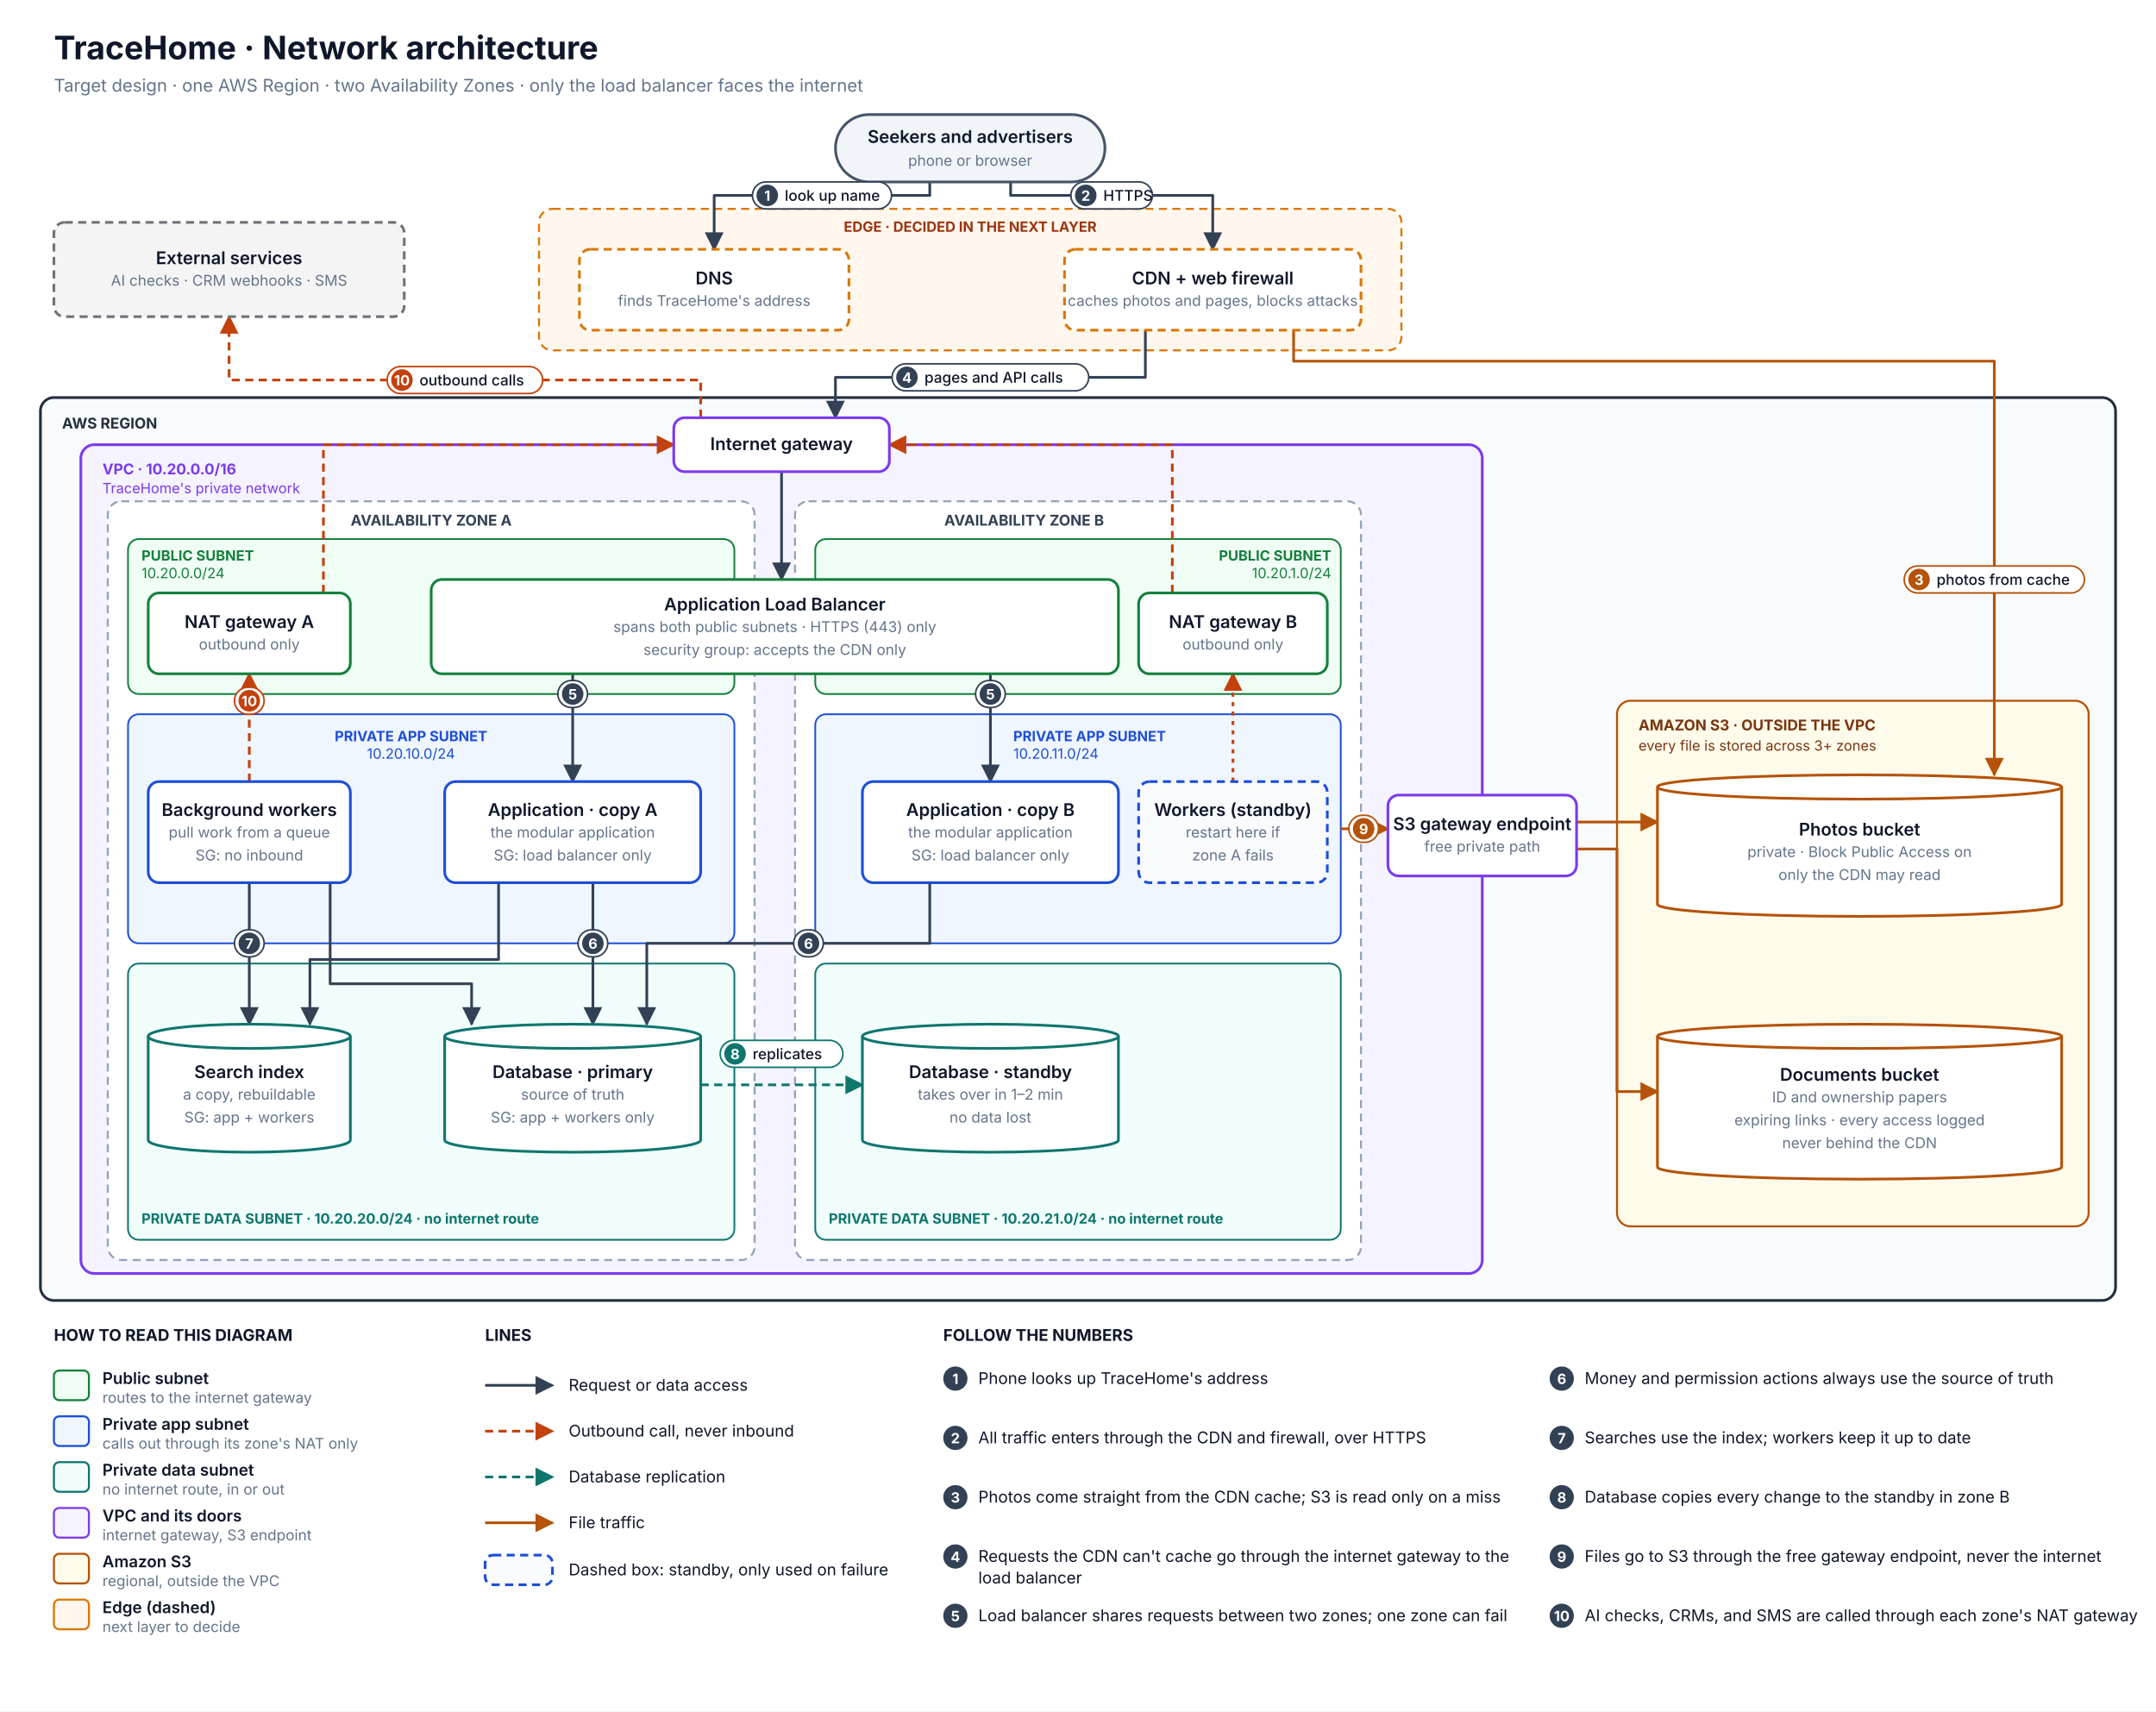
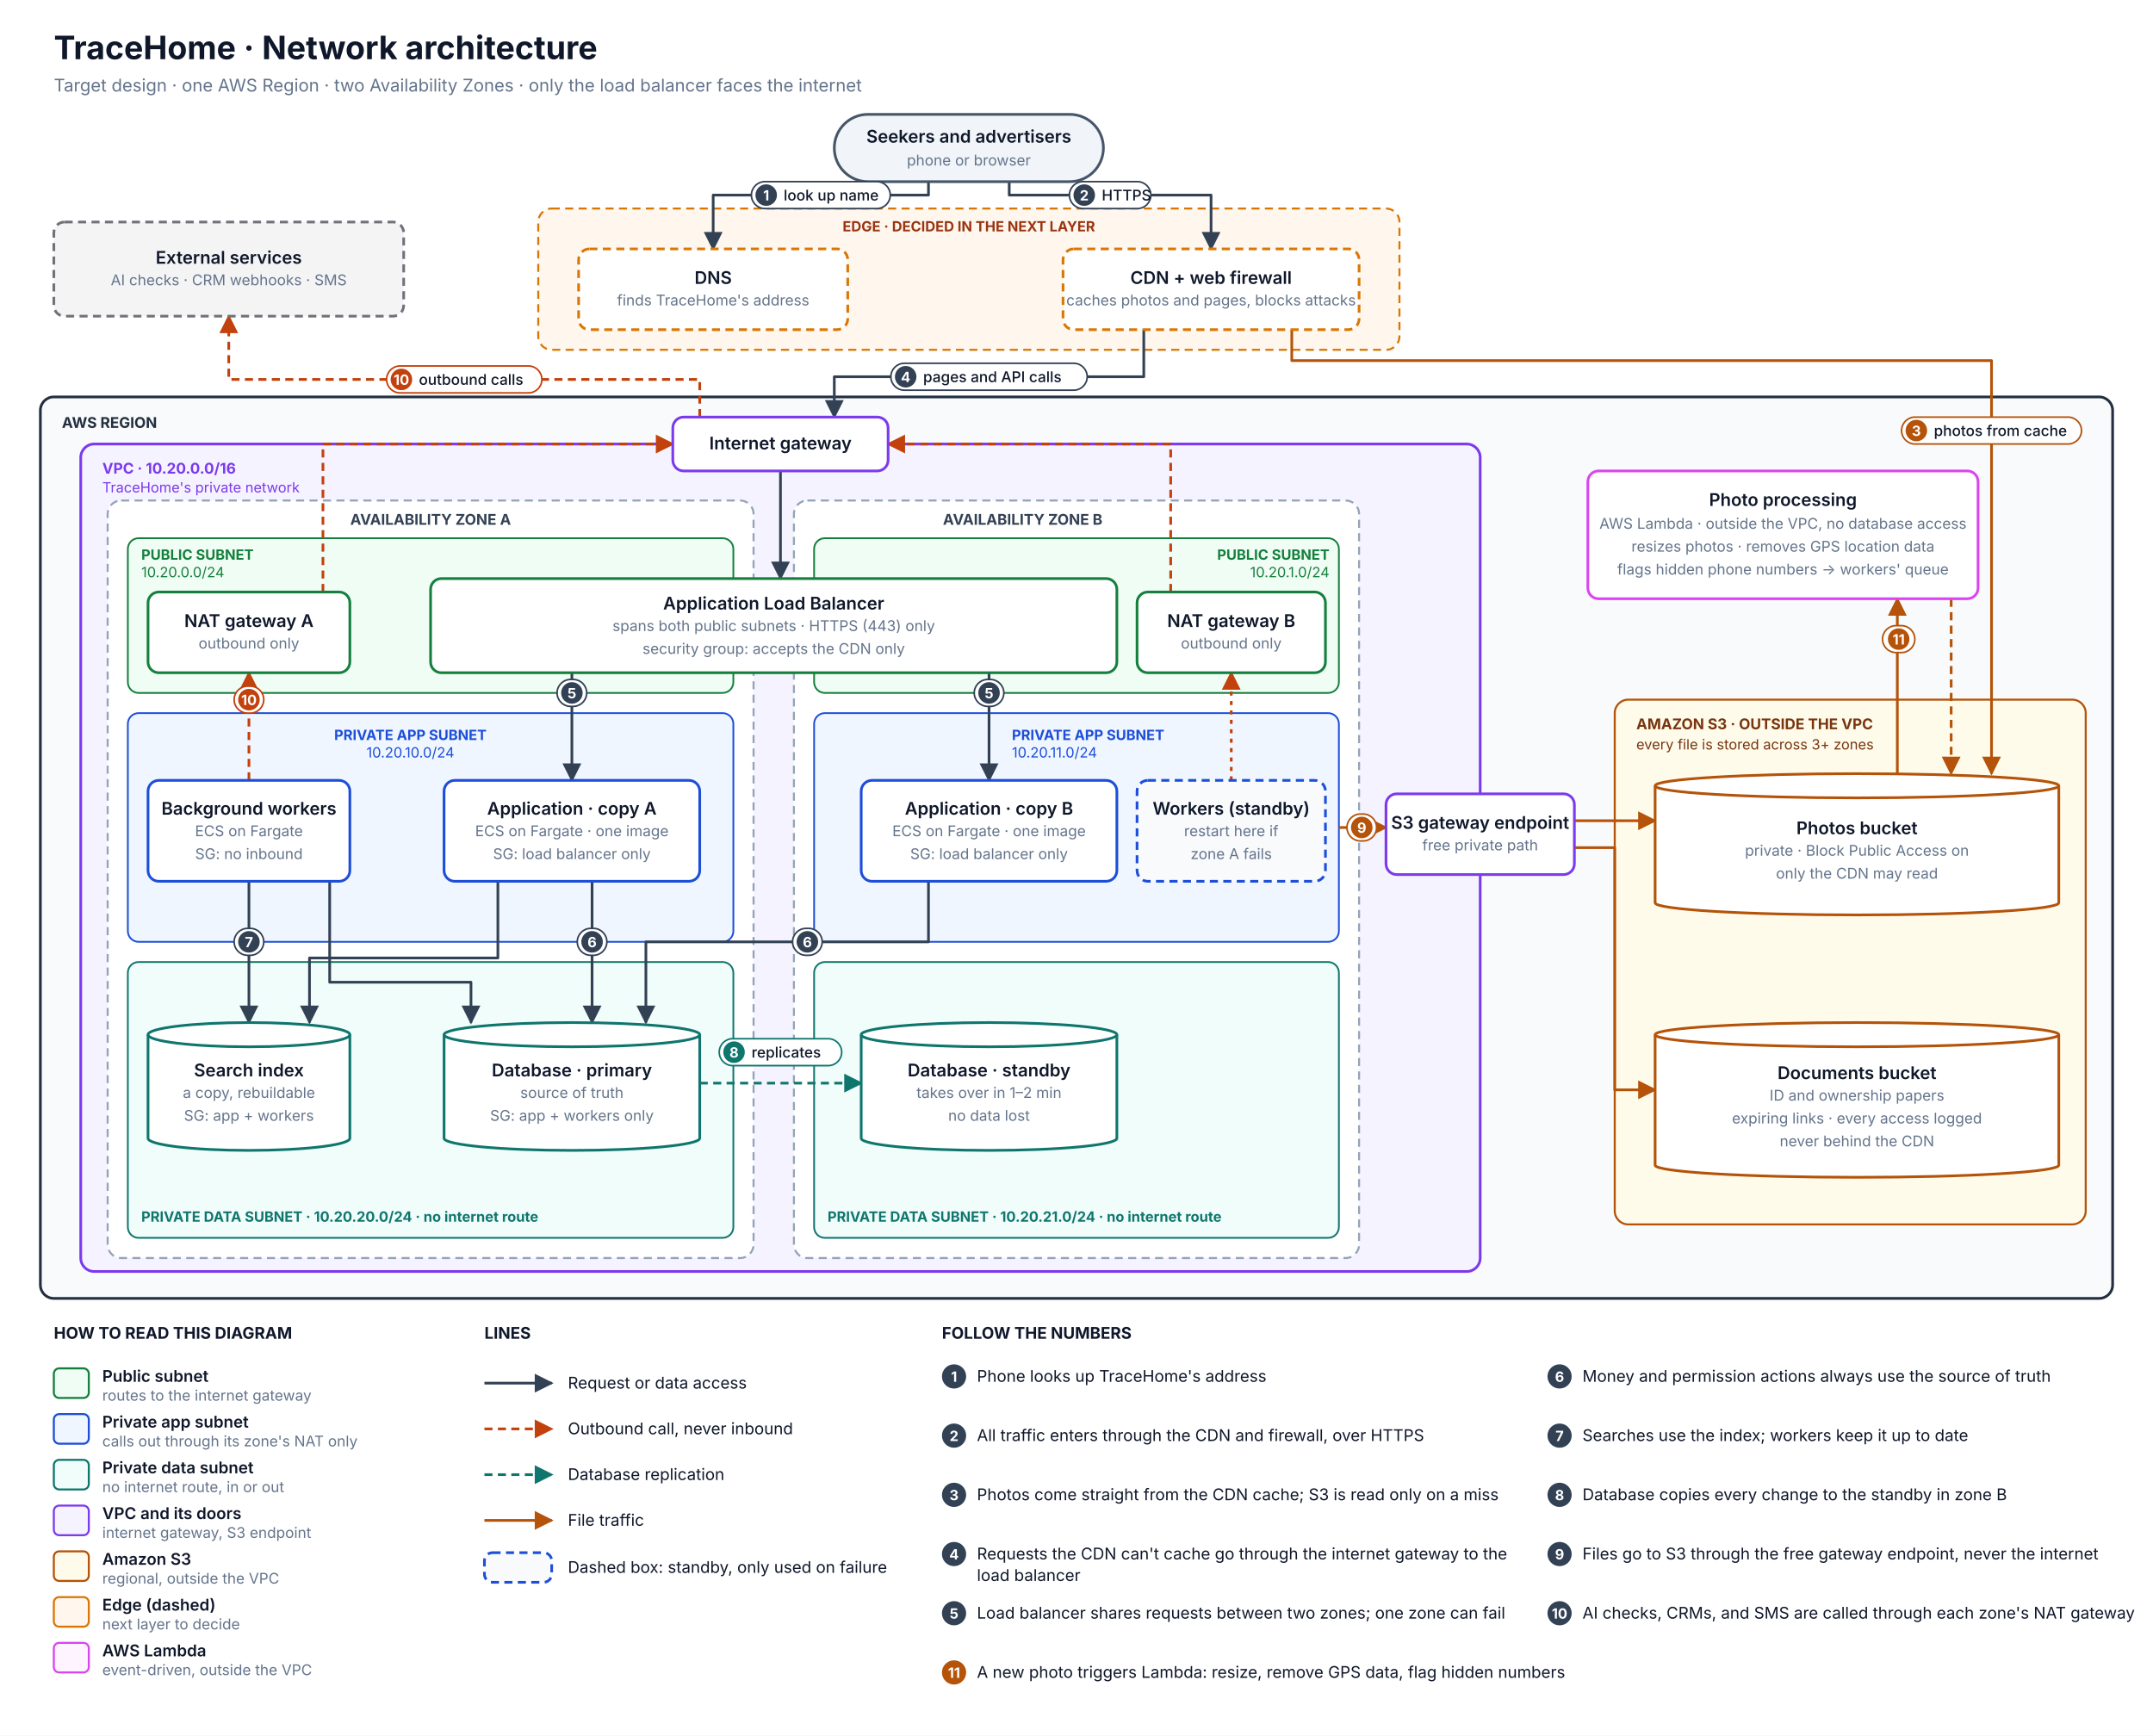
- <svg xmlns="http://www.w3.org/2000/svg" width="1600" height="1270" viewBox="0 0 1600 1270" font-family="Inter, 'Segoe UI', Helvetica, Arial, sans-serif">
+ <svg xmlns="http://www.w3.org/2000/svg" viewBox="0 0 1600 1290" font-family="Inter, 'Segoe UI', Helvetica, Arial, sans-serif" preserveAspectRatio="xMidYMin meet" style="display:block;margin:0 auto;max-width:1600px;width:100%">
  <defs>
    <marker id="m334155" viewBox="0 0 10 10" refX="9" refY="5" markerWidth="7" markerHeight="7" orient="auto-start-reverse">
      <path d="M0,0 L10,5 L0,10 z" fill="#334155" />
    </marker>
    <marker id="m0F766E" viewBox="0 0 10 10" refX="9" refY="5" markerWidth="7" markerHeight="7" orient="auto-start-reverse">
      <path d="M0,0 L10,5 L0,10 z" fill="#0F766E" />
    </marker>
    <marker id="mB45309" viewBox="0 0 10 10" refX="9" refY="5" markerWidth="7" markerHeight="7" orient="auto-start-reverse">
      <path d="M0,0 L10,5 L0,10 z" fill="#B45309" />
    </marker>
    <marker id="m7C3AED" viewBox="0 0 10 10" refX="9" refY="5" markerWidth="7" markerHeight="7" orient="auto-start-reverse">
      <path d="M0,0 L10,5 L0,10 z" fill="#7C3AED" />
    </marker>
    <marker id="mC2410C" viewBox="0 0 10 10" refX="9" refY="5" markerWidth="7" markerHeight="7" orient="auto-start-reverse">
      <path d="M0,0 L10,5 L0,10 z" fill="#C2410C" />
    </marker>
  </defs>
-   <rect width="1600" height="1270" fill="#FFFFFF" />
+   <rect width="1600" height="1290" fill="#FFFFFF" />
  <text x="40" y="44" font-size="24" fill="#0F172A" font-weight="700" text-anchor="start">TraceHome · Network architecture</text>
  <text x="40" y="68" font-size="13" fill="#64748B" font-weight="400" text-anchor="start">Target design · one AWS Region · two Availability Zones · only the load balancer faces the internet</text>
  <rect x="400" y="155" width="640" height="105" rx="10" fill="#FFF7ED" stroke="#D97706" stroke-width="1.5" stroke-dasharray="6 4" />
  <text x="720" y="172" font-size="10.5" fill="#9A3412" font-weight="700" text-anchor="middle">EDGE · DECIDED IN THE NEXT LAYER</text>
  <rect x="30" y="295" width="1540" height="670" rx="10" fill="#F8FAFC" stroke="#232F3E" stroke-width="2" />
  <text x="46" y="318" font-size="11" fill="#232F3E" font-weight="700" text-anchor="start">AWS REGION</text>
  <rect x="60" y="330" width="1040" height="615" rx="10" fill="#F5F3FF" stroke="#7C3AED" stroke-width="2" />
  <text x="76" y="352" font-size="11" fill="#7C3AED" font-weight="700" text-anchor="start">VPC · 10.20.0.0/16</text>
  <text x="76" y="366" font-size="10.5" fill="#7C3AED" font-weight="400" text-anchor="start">TraceHome's private network</text>
  <rect x="80" y="372" width="480" height="563" rx="10" fill="#FFFFFF" stroke="#94A3B8" stroke-width="1.5" stroke-dasharray="6 4" />
  <text x="320" y="390" font-size="11" fill="#334155" font-weight="700" text-anchor="middle">AVAILABILITY ZONE A</text>
  <rect x="590" y="372" width="420" height="563" rx="10" fill="#FFFFFF" stroke="#94A3B8" stroke-width="1.5" stroke-dasharray="6 4" />
  <text x="760" y="390" font-size="11" fill="#334155" font-weight="700" text-anchor="middle">AVAILABILITY ZONE B</text>
  <rect x="95" y="400" width="450" height="115" rx="8" fill="#F0FDF4" stroke="#15803D" stroke-width="1.3" />
  <rect x="605" y="400" width="390" height="115" rx="8" fill="#F0FDF4" stroke="#15803D" stroke-width="1.3" />
  <rect x="95" y="530" width="450" height="170" rx="8" fill="#EFF6FF" stroke="#1D4ED8" stroke-width="1.3" />
  <rect x="605" y="530" width="390" height="170" rx="8" fill="#EFF6FF" stroke="#1D4ED8" stroke-width="1.3" />
  <rect x="95" y="715" width="450" height="205" rx="8" fill="#F0FDFA" stroke="#0F766E" stroke-width="1.3" />
  <rect x="605" y="715" width="390" height="205" rx="8" fill="#F0FDFA" stroke="#0F766E" stroke-width="1.3" />
  <rect x="1200" y="520" width="350" height="390" rx="10" fill="#FFFBEB" stroke="#B45309" stroke-width="1.5" />
  <text x="1216" y="542" font-size="11" fill="#78350F" font-weight="700" text-anchor="start">AMAZON S3 · OUTSIDE THE VPC</text>
  <text x="1216" y="557" font-size="10.5" fill="#78350F" font-weight="400" text-anchor="start">every file is stored across 3+ zones</text>
  <path d="M690,135 V145 H530 V185" fill="none" stroke="#334155" stroke-width="2" marker-end="url(#m334155)" stroke-linejoin="round" />
  <path d="M750,135 V145 H900 V185" fill="none" stroke="#334155" stroke-width="2" marker-end="url(#m334155)" stroke-linejoin="round" />
  <path d="M960,245 V268 H1480 V575" fill="none" stroke="#B45309" stroke-width="2" marker-end="url(#mB45309)" stroke-linejoin="round" />
  <path d="M850,245 V280 H620 V310" fill="none" stroke="#334155" stroke-width="2" marker-end="url(#m334155)" stroke-linejoin="round" />
  <path d="M580,350 V430" fill="none" stroke="#334155" stroke-width="2" marker-end="url(#m334155)" stroke-linejoin="round" />
  <path d="M425,500 V580" fill="none" stroke="#334155" stroke-width="2" marker-end="url(#m334155)" stroke-linejoin="round" />
  <path d="M735,500 V580" fill="none" stroke="#334155" stroke-width="2" marker-end="url(#m334155)" stroke-linejoin="round" />
  <path d="M440,655 V760" fill="none" stroke="#334155" stroke-width="2" marker-end="url(#m334155)" stroke-linejoin="round" />
  <path d="M690,655 V700 H480 V760" fill="none" stroke="#334155" stroke-width="2" marker-end="url(#m334155)" stroke-linejoin="round" />
  <path d="M245,655 V730 H350 V760" fill="none" stroke="#334155" stroke-width="2" marker-end="url(#m334155)" stroke-linejoin="round" />
  <path d="M370,655 V712 H230 V760" fill="none" stroke="#334155" stroke-width="2" marker-end="url(#m334155)" stroke-linejoin="round" />
  <path d="M185,655 V760" fill="none" stroke="#334155" stroke-width="2" marker-end="url(#m334155)" stroke-linejoin="round" />
  <path d="M520,805 H640" fill="none" stroke="#0F766E" stroke-width="2" stroke-dasharray="6 4" marker-end="url(#m0F766E)" stroke-linejoin="round" />
  <path d="M995,615 H1030" fill="none" stroke="#B45309" stroke-width="2" marker-end="url(#mB45309)" stroke-linejoin="round" />
  <path d="M1170,610 H1230" fill="none" stroke="#B45309" stroke-width="2" marker-end="url(#mB45309)" stroke-linejoin="round" />
  <path d="M1170,630 H1200 V810 H1230" fill="none" stroke="#B45309" stroke-width="2" marker-end="url(#mB45309)" stroke-linejoin="round" />
  <path d="M185,580 V500" fill="none" stroke="#C2410C" stroke-width="2" stroke-dasharray="6 4" marker-end="url(#mC2410C)" stroke-linejoin="round" />
  <path d="M915,580 V500" fill="none" stroke="#C2410C" stroke-width="2" stroke-dasharray="3 4" marker-end="url(#mC2410C)" stroke-linejoin="round" />
  <path d="M240,440 V330 H500" fill="none" stroke="#C2410C" stroke-width="2" stroke-dasharray="6 4" marker-end="url(#mC2410C)" stroke-linejoin="round" />
  <path d="M870,440 V330 H660" fill="none" stroke="#C2410C" stroke-width="2" stroke-dasharray="6 4" marker-end="url(#mC2410C)" stroke-linejoin="round" />
  <path d="M520,310 V282 H170 V235" fill="none" stroke="#C2410C" stroke-width="2" stroke-dasharray="6 4" marker-end="url(#mC2410C)" stroke-linejoin="round" />
  <rect x="620" y="85" width="200" height="50" rx="25" fill="#F1F5F9" stroke="#475569" stroke-width="2" />
  <text x="720" y="106" font-size="13" fill="#0F172A" font-weight="600" text-anchor="middle">Seekers and advertisers</text>
  <text x="720" y="123" font-size="11" fill="#64748B" font-weight="400" text-anchor="middle">phone or browser</text>
  <rect x="40" y="165" width="260" height="70" rx="8" fill="#F4F4F5" stroke="#71717A" stroke-width="2" stroke-dasharray="6 4" />
  <text x="170.0" y="196.0" font-size="13" fill="#0F172A" font-weight="600" text-anchor="middle">External services</text>
  <text x="170.0" y="212.0" font-size="11" fill="#64748B" font-weight="400" text-anchor="middle">AI checks · CRM webhooks · SMS</text>
  <rect x="430" y="185" width="200" height="60" rx="8" fill="#FFFFFF" stroke="#D97706" stroke-width="2" stroke-dasharray="6 4" />
  <text x="530.0" y="211.0" font-size="13" fill="#0F172A" font-weight="600" text-anchor="middle">DNS</text>
  <text x="530.0" y="227.0" font-size="11" fill="#64748B" font-weight="400" text-anchor="middle">finds TraceHome's address</text>
  <rect x="790" y="185" width="220" height="60" rx="8" fill="#FFFFFF" stroke="#D97706" stroke-width="2" stroke-dasharray="6 4" />
  <text x="900.0" y="211.0" font-size="13" fill="#0F172A" font-weight="600" text-anchor="middle">CDN + web firewall</text>
  <text x="900.0" y="227.0" font-size="11" fill="#64748B" font-weight="400" text-anchor="middle">caches photos and pages, blocks attacks</text>
  <rect x="500" y="310" width="160" height="40" rx="8" fill="#FFFFFF" stroke="#7C3AED" stroke-width="2" />
  <text x="580.0" y="334.0" font-size="13" fill="#0F172A" font-weight="600" text-anchor="middle">Internet gateway</text>
  <rect x="320" y="430" width="510" height="70" rx="8" fill="#FFFFFF" stroke="#15803D" stroke-width="2" />
  <text x="575.0" y="453.0" font-size="13" fill="#0F172A" font-weight="600" text-anchor="middle">Application Load Balancer</text>
  <text x="575.0" y="469.0" font-size="11" fill="#64748B" font-weight="400" text-anchor="middle">spans both public subnets · HTTPS (443) only</text>
  <text x="575.0" y="486.0" font-size="11" fill="#64748B" font-weight="400" text-anchor="middle">security group: accepts the CDN only</text>
  <rect x="110" y="440" width="150" height="60" rx="8" fill="#FFFFFF" stroke="#15803D" stroke-width="2" />
  <text x="185.0" y="466.0" font-size="13" fill="#0F172A" font-weight="600" text-anchor="middle">NAT gateway A</text>
  <text x="185.0" y="482.0" font-size="11" fill="#64748B" font-weight="400" text-anchor="middle">outbound only</text>
  <rect x="845" y="440" width="140" height="60" rx="8" fill="#FFFFFF" stroke="#15803D" stroke-width="2" />
  <text x="915.0" y="466.0" font-size="13" fill="#0F172A" font-weight="600" text-anchor="middle">NAT gateway B</text>
  <text x="915.0" y="482.0" font-size="11" fill="#64748B" font-weight="400" text-anchor="middle">outbound only</text>
  <rect x="110" y="580" width="150" height="75" rx="8" fill="#FFFFFF" stroke="#1D4ED8" stroke-width="2" />
  <text x="185.0" y="605.5" font-size="13" fill="#0F172A" font-weight="600" text-anchor="middle">Background workers</text>
-   <text x="185.0" y="621.5" font-size="11" fill="#64748B" font-weight="400" text-anchor="middle">pull work from a queue</text>
+   <text x="185.0" y="621.5" font-size="11" fill="#64748B" font-weight="400" text-anchor="middle">ECS on Fargate</text>
  <text x="185.0" y="638.5" font-size="11" fill="#64748B" font-weight="400" text-anchor="middle">SG: no inbound</text>
  <rect x="330" y="580" width="190" height="75" rx="8" fill="#FFFFFF" stroke="#1D4ED8" stroke-width="2" />
  <text x="425.0" y="605.5" font-size="13" fill="#0F172A" font-weight="600" text-anchor="middle">Application · copy A</text>
-   <text x="425.0" y="621.5" font-size="11" fill="#64748B" font-weight="400" text-anchor="middle">the modular application</text>
+   <text x="425.0" y="621.5" font-size="11" fill="#64748B" font-weight="400" text-anchor="middle">ECS on Fargate · one image</text>
  <text x="425.0" y="638.5" font-size="11" fill="#64748B" font-weight="400" text-anchor="middle">SG: load balancer only</text>
  <rect x="640" y="580" width="190" height="75" rx="8" fill="#FFFFFF" stroke="#1D4ED8" stroke-width="2" />
  <text x="735.0" y="605.5" font-size="13" fill="#0F172A" font-weight="600" text-anchor="middle">Application · copy B</text>
-   <text x="735.0" y="621.5" font-size="11" fill="#64748B" font-weight="400" text-anchor="middle">the modular application</text>
+   <text x="735.0" y="621.5" font-size="11" fill="#64748B" font-weight="400" text-anchor="middle">ECS on Fargate · one image</text>
  <text x="735.0" y="638.5" font-size="11" fill="#64748B" font-weight="400" text-anchor="middle">SG: load balancer only</text>
  <rect x="845" y="580" width="140" height="75" rx="8" fill="#F8FAFC" stroke="#1D4ED8" stroke-width="2" stroke-dasharray="6 4" />
  <text x="915.0" y="605.5" font-size="13" fill="#0F172A" font-weight="600" text-anchor="middle">Workers (standby)</text>
  <text x="915.0" y="621.5" font-size="11" fill="#64748B" font-weight="400" text-anchor="middle">restart here if</text>
  <text x="915.0" y="638.5" font-size="11" fill="#64748B" font-weight="400" text-anchor="middle">zone A fails</text>
  <path d="M110,769 A75.0,9 0 0 1 260,769 V846 A75.0,9 0 0 1 110,846 Z" fill="#FFFFFF" stroke="#0F766E" stroke-width="2" />
  <path d="M110,769 A75.0,9 0 0 0 260,769" fill="none" stroke="#0F766E" stroke-width="2" />
  <text x="185.0" y="800.0" font-size="13" fill="#0F172A" font-weight="600" text-anchor="middle">Search index</text>
  <text x="185.0" y="816.0" font-size="11" fill="#64748B" font-weight="400" text-anchor="middle">a copy, rebuildable</text>
  <text x="185.0" y="833.0" font-size="11" fill="#64748B" font-weight="400" text-anchor="middle">SG: app + workers</text>
  <path d="M330,769 A95.0,9 0 0 1 520,769 V846 A95.0,9 0 0 1 330,846 Z" fill="#FFFFFF" stroke="#0F766E" stroke-width="2" />
  <path d="M330,769 A95.0,9 0 0 0 520,769" fill="none" stroke="#0F766E" stroke-width="2" />
  <text x="425.0" y="800.0" font-size="13" fill="#0F172A" font-weight="600" text-anchor="middle">Database · primary</text>
  <text x="425.0" y="816.0" font-size="11" fill="#64748B" font-weight="400" text-anchor="middle">source of truth</text>
  <text x="425.0" y="833.0" font-size="11" fill="#64748B" font-weight="400" text-anchor="middle">SG: app + workers only</text>
  <path d="M640,769 A95.0,9 0 0 1 830,769 V846 A95.0,9 0 0 1 640,846 Z" fill="#FFFFFF" stroke="#0F766E" stroke-width="2" />
  <path d="M640,769 A95.0,9 0 0 0 830,769" fill="none" stroke="#0F766E" stroke-width="2" />
  <text x="735.0" y="800.0" font-size="13" fill="#0F172A" font-weight="600" text-anchor="middle">Database · standby</text>
  <text x="735.0" y="816.0" font-size="11" fill="#64748B" font-weight="400" text-anchor="middle">takes over in 1–2 min</text>
  <text x="735.0" y="833.0" font-size="11" fill="#64748B" font-weight="400" text-anchor="middle">no data lost</text>
  <rect x="1030" y="590" width="140" height="60" rx="8" fill="#FFFFFF" stroke="#7C3AED" stroke-width="2" />
  <text x="1100.0" y="616.0" font-size="13" fill="#0F172A" font-weight="600" text-anchor="middle">S3 gateway endpoint</text>
  <text x="1100.0" y="632.0" font-size="11" fill="#64748B" font-weight="400" text-anchor="middle">free private path</text>
  <path d="M1230,584 A150.0,9 0 0 1 1530,584 V671 A150.0,9 0 0 1 1230,671 Z" fill="#FFFFFF" stroke="#B45309" stroke-width="2" />
  <path d="M1230,584 A150.0,9 0 0 0 1530,584" fill="none" stroke="#B45309" stroke-width="2" />
  <text x="1380.0" y="620.0" font-size="13" fill="#0F172A" font-weight="600" text-anchor="middle">Photos bucket</text>
  <text x="1380.0" y="636.0" font-size="11" fill="#64748B" font-weight="400" text-anchor="middle">private · Block Public Access on</text>
  <text x="1380.0" y="653.0" font-size="11" fill="#64748B" font-weight="400" text-anchor="middle">only the CDN may read</text>
  <path d="M1230,769 A150.0,9 0 0 1 1530,769 V866 A150.0,9 0 0 1 1230,866 Z" fill="#FFFFFF" stroke="#B45309" stroke-width="2" />
  <path d="M1230,769 A150.0,9 0 0 0 1530,769" fill="none" stroke="#B45309" stroke-width="2" />
  <text x="1380.0" y="802.0" font-size="13" fill="#0F172A" font-weight="600" text-anchor="middle">Documents bucket</text>
  <text x="1380.0" y="818.0" font-size="11" fill="#64748B" font-weight="400" text-anchor="middle">ID and ownership papers</text>
  <text x="1380.0" y="835.0" font-size="11" fill="#64748B" font-weight="400" text-anchor="middle">expiring links · every access logged</text>
  <text x="1380.0" y="852.0" font-size="11" fill="#64748B" font-weight="400" text-anchor="middle">never behind the CDN</text>
  <text x="105" y="416" font-size="10.5" fill="#15803D" font-weight="700" text-anchor="start">PUBLIC SUBNET</text>
  <text x="105" y="429" font-size="10.5" fill="#15803D" font-weight="400" text-anchor="start">10.20.0.0/24</text>
  <text x="988" y="416" font-size="10.5" fill="#15803D" font-weight="700" text-anchor="end">PUBLIC SUBNET</text>
  <text x="988" y="429" font-size="10.5" fill="#15803D" font-weight="400" text-anchor="end">10.20.1.0/24</text>
  <text x="305" y="550" font-size="10.5" fill="#1D4ED8" font-weight="700" text-anchor="middle">PRIVATE APP SUBNET</text>
  <text x="305" y="563" font-size="10.5" fill="#1D4ED8" font-weight="400" text-anchor="middle">10.20.10.0/24</text>
  <text x="752" y="550" font-size="10.5" fill="#1D4ED8" font-weight="700" text-anchor="start">PRIVATE APP SUBNET</text>
  <text x="752" y="563" font-size="10.5" fill="#1D4ED8" font-weight="400" text-anchor="start">10.20.11.0/24</text>
  <text x="105" y="908" font-size="10.5" fill="#0F766E" font-weight="700" text-anchor="start">PRIVATE DATA SUBNET · 10.20.20.0/24 · no internet route</text>
  <text x="615" y="908" font-size="10.5" fill="#0F766E" font-weight="700" text-anchor="start">PRIVATE DATA SUBNET · 10.20.21.0/24 · no internet route</text>
  <rect x="558.4" y="135" width="103.2" height="20" rx="10" fill="#FFFFFF" stroke="#334155" stroke-width="1.2" />
  <circle cx="569.4" cy="145" r="8" fill="#334155" />
  <text x="569.4" y="149" font-size="10.5" fill="#FFFFFF" font-weight="700" text-anchor="middle">1</text>
  <text x="582.4" y="149" font-size="11" fill="#0F172A" font-weight="500" text-anchor="start">look up name</text>
  <rect x="794.75" y="135" width="60.5" height="20" rx="10" fill="#FFFFFF" stroke="#334155" stroke-width="1.2" />
  <circle cx="805.75" cy="145" r="8" fill="#334155" />
  <text x="805.75" y="149" font-size="10.5" fill="#FFFFFF" font-weight="700" text-anchor="middle">2</text>
  <text x="818.75" y="149" font-size="11" fill="#0F172A" font-weight="500" text-anchor="start">HTTPS</text>
-   <rect x="1413.15" y="420" width="133.7" height="20" rx="10" fill="#FFFFFF" stroke="#B45309" stroke-width="1.2" />
-   <circle cx="1424.15" cy="430" r="8" fill="#B45309" />
-   <text x="1424.15" y="434" font-size="10.5" fill="#FFFFFF" font-weight="700" text-anchor="middle">3</text>
-   <text x="1437.15" y="434" font-size="11" fill="#0F172A" font-weight="500" text-anchor="start">photos from cache</text>
+   <path d="M1410,575 V445" fill="none" stroke="#B45309" stroke-width="2" marker-end="url(#mB45309)" stroke-linejoin="round" />
+   <path d="M1450,445 V575" fill="none" stroke="#B45309" stroke-width="2" stroke-dasharray="6 4" marker-end="url(#mB45309)" stroke-linejoin="round" />
+   <rect x="1180" y="350" width="290" height="95" rx="8" fill="#FFFFFF" stroke="#D946EF" stroke-width="2" />
+   <text x="1325" y="376" font-size="13" fill="#0F172A" font-weight="600" text-anchor="middle">Photo processing</text>
+   <text x="1325" y="393" font-size="11" fill="#64748B" text-anchor="middle">AWS Lambda · outside the VPC, no database access</text>
+   <text x="1325" y="410" font-size="11" fill="#64748B" text-anchor="middle">resizes photos · removes GPS location data</text>
+   <text x="1325" y="427" font-size="11" fill="#64748B" text-anchor="middle">flags hidden phone numbers → workers' queue</text>
+   <rect x="1399" y="465" width="24" height="20" rx="10" fill="#FFFFFF" stroke="#B45309" stroke-width="1.2" />
+   <circle cx="1411" cy="475" r="8" fill="#B45309" />
+   <text x="1411" y="479" font-size="10.5" fill="#FFFFFF" font-weight="700" text-anchor="middle">11</text>
+   <rect x="1413.15" y="310" width="133.7" height="20" rx="10" fill="#FFFFFF" stroke="#B45309" stroke-width="1.2" />
+   <circle cx="1424.15" cy="320" r="8" fill="#B45309" />
+   <text x="1424.15" y="324" font-size="10.5" fill="#FFFFFF" font-weight="700" text-anchor="middle">3</text>
+   <text x="1437.15" y="324" font-size="11" fill="#0F172A" font-weight="500" text-anchor="start">photos from cache</text>
  <rect x="662.05" y="270" width="145.9" height="20" rx="10" fill="#FFFFFF" stroke="#334155" stroke-width="1.2" />
  <circle cx="673.05" cy="280" r="8" fill="#334155" />
  <text x="673.05" y="284" font-size="10.5" fill="#FFFFFF" font-weight="700" text-anchor="middle">4</text>
  <text x="686.05" y="284" font-size="11" fill="#0F172A" font-weight="500" text-anchor="start">pages and API calls</text>
  <rect x="414.0" y="505" width="22" height="20" rx="10" fill="#FFFFFF" stroke="#334155" stroke-width="1.2" />
  <circle cx="425.0" cy="515" r="8" fill="#334155" />
  <text x="425.0" y="519" font-size="10.5" fill="#FFFFFF" font-weight="700" text-anchor="middle">5</text>
  <rect x="724.0" y="505" width="22" height="20" rx="10" fill="#FFFFFF" stroke="#334155" stroke-width="1.2" />
  <circle cx="735.0" cy="515" r="8" fill="#334155" />
  <text x="735.0" y="519" font-size="10.5" fill="#FFFFFF" font-weight="700" text-anchor="middle">5</text>
  <rect x="429.0" y="690" width="22" height="20" rx="10" fill="#FFFFFF" stroke="#334155" stroke-width="1.2" />
  <circle cx="440.0" cy="700" r="8" fill="#334155" />
  <text x="440.0" y="704" font-size="10.5" fill="#FFFFFF" font-weight="700" text-anchor="middle">6</text>
  <rect x="589.0" y="690" width="22" height="20" rx="10" fill="#FFFFFF" stroke="#334155" stroke-width="1.2" />
  <circle cx="600.0" cy="700" r="8" fill="#334155" />
  <text x="600.0" y="704" font-size="10.5" fill="#FFFFFF" font-weight="700" text-anchor="middle">6</text>
  <rect x="174.0" y="690" width="22" height="20" rx="10" fill="#FFFFFF" stroke="#334155" stroke-width="1.2" />
  <circle cx="185.0" cy="700" r="8" fill="#334155" />
  <text x="185.0" y="704" font-size="10.5" fill="#FFFFFF" font-weight="700" text-anchor="middle">7</text>
  <rect x="534.5" y="772" width="91.0" height="20" rx="10" fill="#FFFFFF" stroke="#0F766E" stroke-width="1.2" />
  <circle cx="545.5" cy="782" r="8" fill="#0F766E" />
  <text x="545.5" y="786" font-size="10.5" fill="#FFFFFF" font-weight="700" text-anchor="middle">8</text>
  <text x="558.5" y="786" font-size="11" fill="#0F172A" font-weight="500" text-anchor="start">replicates</text>
  <rect x="1001.0" y="605" width="22" height="20" rx="10" fill="#FFFFFF" stroke="#B45309" stroke-width="1.2" />
  <circle cx="1012.0" cy="615" r="8" fill="#B45309" />
  <text x="1012.0" y="619" font-size="10.5" fill="#FFFFFF" font-weight="700" text-anchor="middle">9</text>
  <rect x="174.0" y="510" width="22" height="20" rx="10" fill="#FFFFFF" stroke="#C2410C" stroke-width="1.2" />
  <circle cx="185.0" cy="520" r="8" fill="#C2410C" />
  <text x="185.0" y="524" font-size="10.5" fill="#FFFFFF" font-weight="700" text-anchor="middle">10</text>
  <rect x="287.3" y="272" width="115.4" height="20" rx="10" fill="#FFFFFF" stroke="#C2410C" stroke-width="1.2" />
  <circle cx="298.3" cy="282" r="8" fill="#C2410C" />
  <text x="298.3" y="286" font-size="10.5" fill="#FFFFFF" font-weight="700" text-anchor="middle">10</text>
  <text x="311.3" y="286" font-size="11" fill="#0F172A" font-weight="500" text-anchor="start">outbound calls</text>
  <text x="40" y="995" font-size="12" fill="#0F172A" font-weight="700" text-anchor="start">HOW TO READ THIS DIAGRAM</text>
  <rect x="40" y="1017" width="26" height="22" rx="4" fill="#F0FDF4" stroke="#15803D" stroke-width="1.5" />
  <text x="76" y="1027" font-size="12" fill="#0F172A" font-weight="600" text-anchor="start">Public subnet</text>
  <text x="76" y="1041" font-size="11" fill="#64748B" font-weight="400" text-anchor="start">routes to the internet gateway</text>
  <rect x="40" y="1051" width="26" height="22" rx="4" fill="#EFF6FF" stroke="#1D4ED8" stroke-width="1.5" />
  <text x="76" y="1061" font-size="12" fill="#0F172A" font-weight="600" text-anchor="start">Private app subnet</text>
  <text x="76" y="1075" font-size="11" fill="#64748B" font-weight="400" text-anchor="start">calls out through its zone's NAT only</text>
  <rect x="40" y="1085" width="26" height="22" rx="4" fill="#F0FDFA" stroke="#0F766E" stroke-width="1.5" />
  <text x="76" y="1095" font-size="12" fill="#0F172A" font-weight="600" text-anchor="start">Private data subnet</text>
  <text x="76" y="1109" font-size="11" fill="#64748B" font-weight="400" text-anchor="start">no internet route, in or out</text>
  <rect x="40" y="1119" width="26" height="22" rx="4" fill="#F5F3FF" stroke="#7C3AED" stroke-width="1.5" />
  <text x="76" y="1129" font-size="12" fill="#0F172A" font-weight="600" text-anchor="start">VPC and its doors</text>
  <text x="76" y="1143" font-size="11" fill="#64748B" font-weight="400" text-anchor="start">internet gateway, S3 endpoint</text>
  <rect x="40" y="1153" width="26" height="22" rx="4" fill="#FFFBEB" stroke="#B45309" stroke-width="1.5" />
  <text x="76" y="1163" font-size="12" fill="#0F172A" font-weight="600" text-anchor="start">Amazon S3</text>
  <text x="76" y="1177" font-size="11" fill="#64748B" font-weight="400" text-anchor="start">regional, outside the VPC</text>
  <rect x="40" y="1187" width="26" height="22" rx="4" fill="#FFF7ED" stroke="#D97706" stroke-width="1.5" />
  <text x="76" y="1197" font-size="12" fill="#0F172A" font-weight="600" text-anchor="start">Edge (dashed)</text>
  <text x="76" y="1211" font-size="11" fill="#64748B" font-weight="400" text-anchor="start">next layer to decide</text>
  <text x="360" y="995" font-size="12" fill="#0F172A" font-weight="700" text-anchor="start">LINES</text>
  <path d="M360,1028 H410" fill="none" stroke="#334155" stroke-width="2" marker-end="url(#m334155)" stroke-linejoin="round" />
  <text x="422" y="1032" font-size="12" fill="#0F172A" font-weight="400" text-anchor="start">Request or data access</text>
  <path d="M360,1062 H410" fill="none" stroke="#C2410C" stroke-width="2" stroke-dasharray="6 4" marker-end="url(#mC2410C)" stroke-linejoin="round" />
  <text x="422" y="1066" font-size="12" fill="#0F172A" font-weight="400" text-anchor="start">Outbound call, never inbound</text>
  <path d="M360,1096 H410" fill="none" stroke="#0F766E" stroke-width="2" stroke-dasharray="6 4" marker-end="url(#m0F766E)" stroke-linejoin="round" />
  <text x="422" y="1100" font-size="12" fill="#0F172A" font-weight="400" text-anchor="start">Database replication</text>
  <path d="M360,1130 H410" fill="none" stroke="#B45309" stroke-width="2" marker-end="url(#mB45309)" stroke-linejoin="round" />
  <text x="422" y="1134" font-size="12" fill="#0F172A" font-weight="400" text-anchor="start">File traffic</text>
  <rect x="360" y="1154" width="50" height="22" rx="6" fill="#F8FAFC" stroke="#1D4ED8" stroke-width="2" stroke-dasharray="6 4" />
  <text x="422" y="1169" font-size="12" fill="#0F172A" font-weight="400" text-anchor="start">Dashed box: standby, only used on failure</text>
  <text x="700" y="995" font-size="12" fill="#0F172A" font-weight="700" text-anchor="start">FOLLOW THE NUMBERS</text>
  <circle cx="709" cy="1023" r="9" fill="#334155" />
  <text x="709" y="1027" font-size="10.5" fill="#FFFFFF" font-weight="700" text-anchor="middle">1</text>
  <text x="726" y="1027" font-size="12" fill="#0F172A" font-weight="400" text-anchor="start">Phone looks up TraceHome's address</text>
  <circle cx="709" cy="1067" r="9" fill="#334155" />
  <text x="709" y="1071" font-size="10.5" fill="#FFFFFF" font-weight="700" text-anchor="middle">2</text>
  <text x="726" y="1071" font-size="12" fill="#0F172A" font-weight="400" text-anchor="start">All traffic enters through the CDN and firewall, over HTTPS</text>
  <circle cx="709" cy="1111" r="9" fill="#334155" />
  <text x="709" y="1115" font-size="10.5" fill="#FFFFFF" font-weight="700" text-anchor="middle">3</text>
  <text x="726" y="1115" font-size="12" fill="#0F172A" font-weight="400" text-anchor="start">Photos come straight from the CDN cache; S3 is read only on a miss</text>
  <circle cx="709" cy="1155" r="9" fill="#334155" />
  <text x="709" y="1159" font-size="10.5" fill="#FFFFFF" font-weight="700" text-anchor="middle">4</text>
  <text x="726" y="1159" font-size="12" fill="#0F172A" font-weight="400" text-anchor="start">Requests the CDN can't cache go through the internet gateway to the</text>
  <text x="726" y="1175" font-size="12" fill="#0F172A" font-weight="400" text-anchor="start">load balancer</text>
  <circle cx="709" cy="1199" r="9" fill="#334155" />
  <text x="709" y="1203" font-size="10.5" fill="#FFFFFF" font-weight="700" text-anchor="middle">5</text>
  <text x="726" y="1203" font-size="12" fill="#0F172A" font-weight="400" text-anchor="start">Load balancer shares requests between two zones; one zone can fail</text>
  <circle cx="1159" cy="1023" r="9" fill="#334155" />
  <text x="1159" y="1027" font-size="10.5" fill="#FFFFFF" font-weight="700" text-anchor="middle">6</text>
  <text x="1176" y="1027" font-size="12" fill="#0F172A" font-weight="400" text-anchor="start">Money and permission actions always use the source of truth</text>
  <circle cx="1159" cy="1067" r="9" fill="#334155" />
  <text x="1159" y="1071" font-size="10.5" fill="#FFFFFF" font-weight="700" text-anchor="middle">7</text>
  <text x="1176" y="1071" font-size="12" fill="#0F172A" font-weight="400" text-anchor="start">Searches use the index; workers keep it up to date</text>
  <circle cx="1159" cy="1111" r="9" fill="#334155" />
  <text x="1159" y="1115" font-size="10.5" fill="#FFFFFF" font-weight="700" text-anchor="middle">8</text>
  <text x="1176" y="1115" font-size="12" fill="#0F172A" font-weight="400" text-anchor="start">Database copies every change to the standby in zone B</text>
  <circle cx="1159" cy="1155" r="9" fill="#334155" />
  <text x="1159" y="1159" font-size="10.5" fill="#FFFFFF" font-weight="700" text-anchor="middle">9</text>
  <text x="1176" y="1159" font-size="12" fill="#0F172A" font-weight="400" text-anchor="start">Files go to S3 through the free gateway endpoint, never the internet</text>
  <circle cx="1159" cy="1199" r="9" fill="#334155" />
  <text x="1159" y="1203" font-size="10.5" fill="#FFFFFF" font-weight="700" text-anchor="middle">10</text>
  <text x="1176" y="1203" font-size="12" fill="#0F172A" font-weight="400" text-anchor="start">AI checks, CRMs, and SMS are called through each zone's NAT gateway</text>
+   <circle cx="709" cy="1243" r="9" fill="#B45309" />
+   <text x="709" y="1247" font-size="10.5" fill="#FFFFFF" font-weight="700" text-anchor="middle">11</text>
+   <text x="726" y="1247" font-size="12" fill="#0F172A" text-anchor="start">A new photo triggers Lambda: resize, remove GPS data, flag hidden numbers</text>
+   <rect x="40" y="1221" width="26" height="22" rx="4" fill="#FDF4FF" stroke="#D946EF" stroke-width="1.5" />
+   <text x="76" y="1231" font-size="12" fill="#0F172A" font-weight="600">AWS Lambda</text>
+   <text x="76" y="1245" font-size="11" fill="#64748B">event-driven, outside the VPC</text>
</svg>
